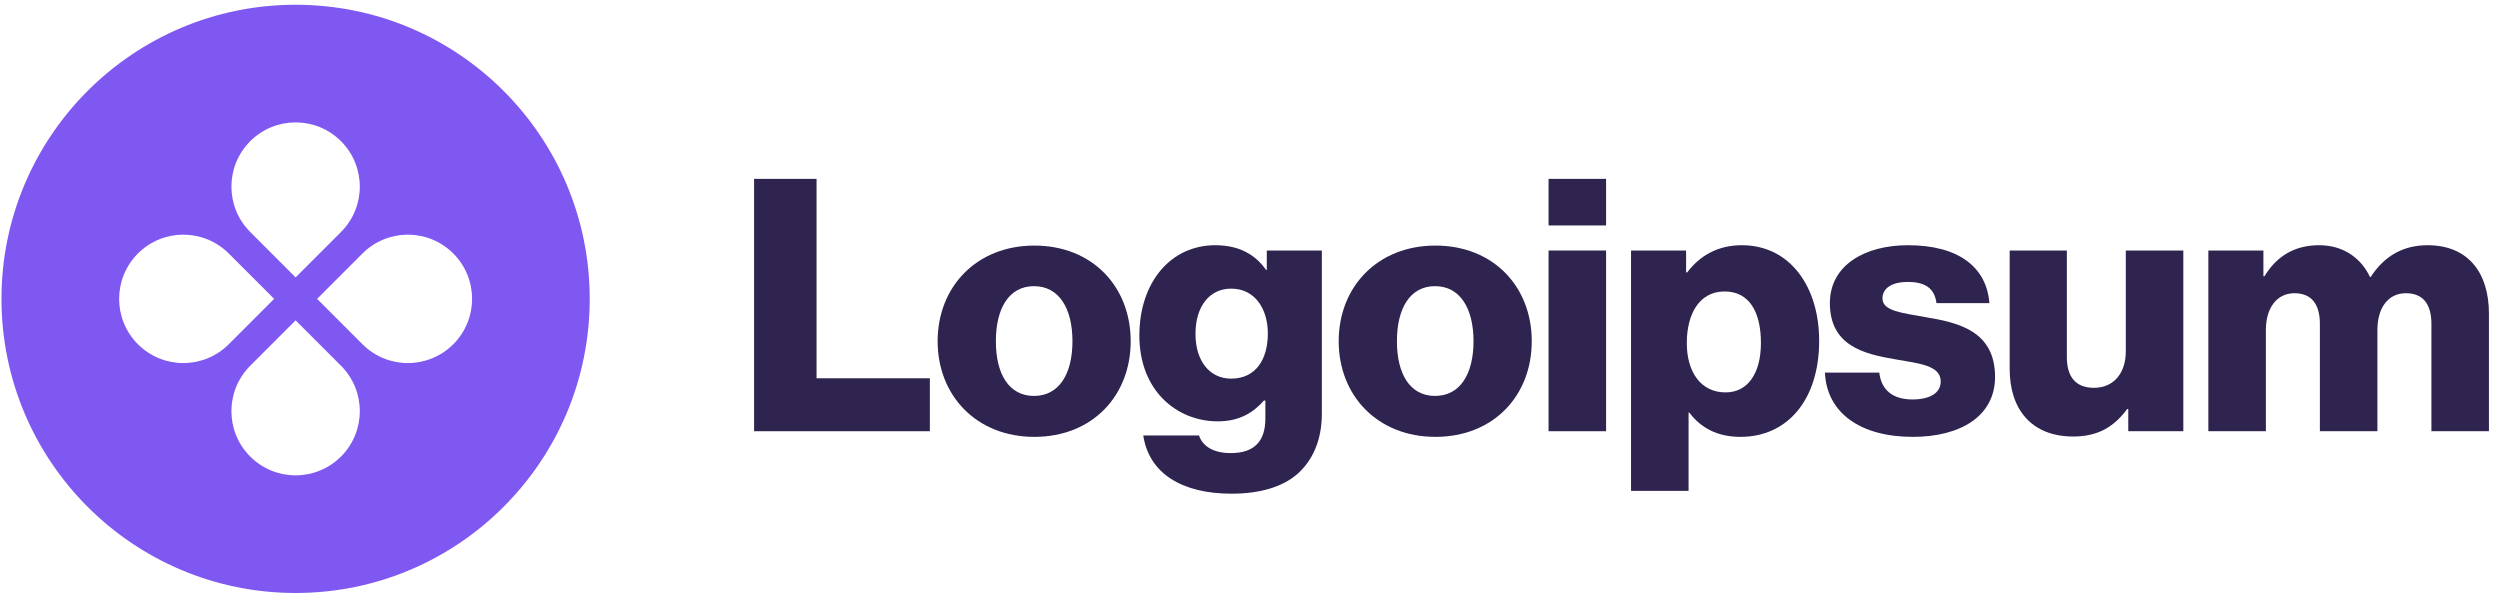
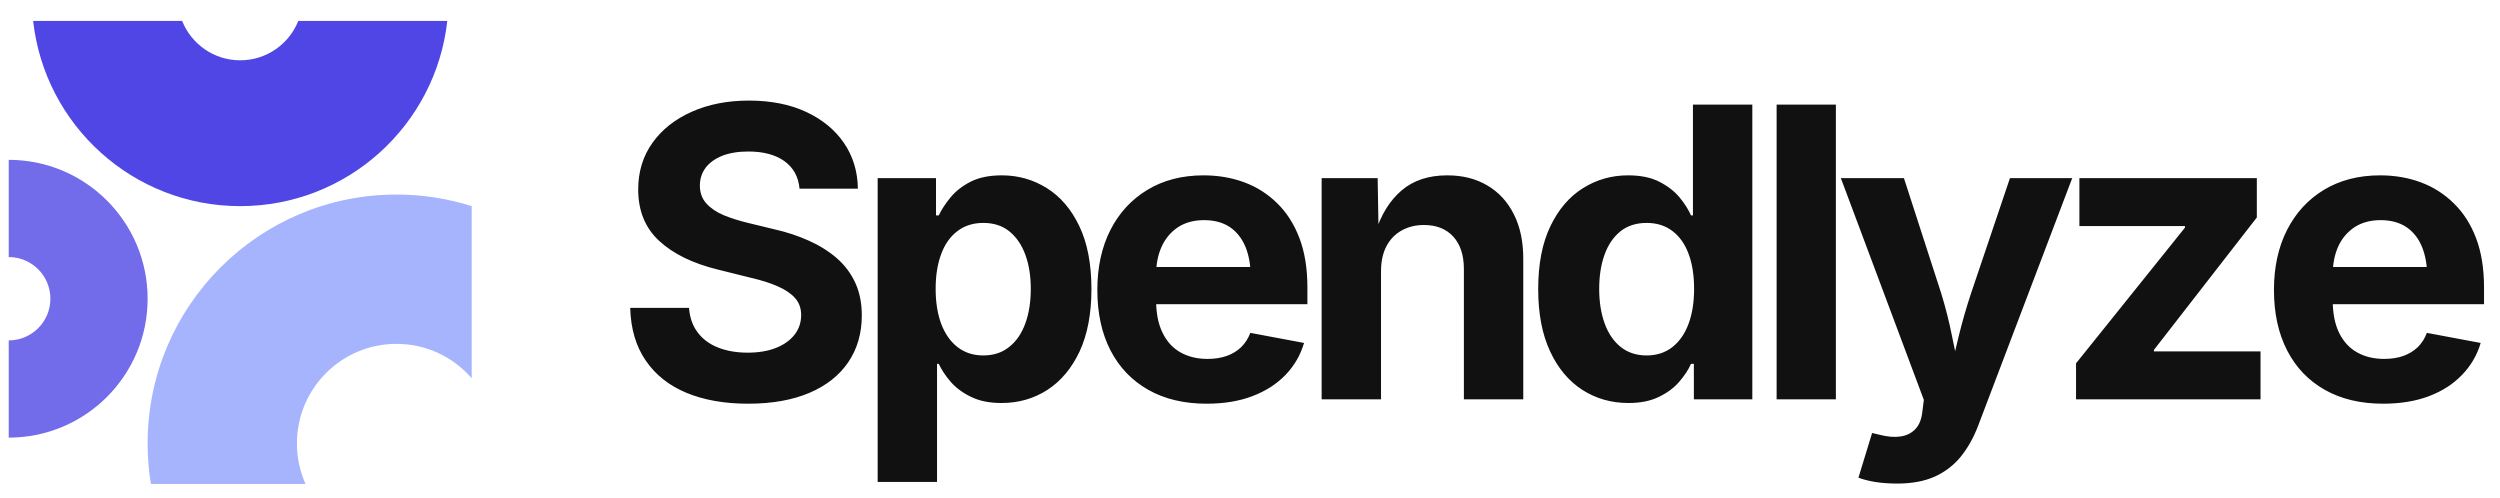
- <svg xmlns="http://www.w3.org/2000/svg" id="logo-52" width="170" height="41" viewBox="0 0 170 41" fill="none">
-   <path d="M51.278 29.323H63.23V25.723H55.526V12.163H51.278V29.323Z" class="cneutral" fill="#2F234F" />
-   <path d="M70.311 26.923C68.607 26.923 67.719 25.435 67.719 23.203C67.719 20.971 68.607 19.459 70.311 19.459C72.015 19.459 72.927 20.971 72.927 23.203C72.927 25.435 72.015 26.923 70.311 26.923ZM70.335 29.707C74.295 29.707 76.887 26.899 76.887 23.203C76.887 19.507 74.295 16.699 70.335 16.699C66.399 16.699 63.759 19.507 63.759 23.203C63.759 26.899 66.399 29.707 70.335 29.707Z" class="cneutral" fill="#2F234F" />
-   <path d="M83.741 33.571C85.565 33.571 87.173 33.163 88.253 32.203C89.237 31.315 89.885 29.971 89.885 28.123V17.035H86.141V18.355H86.093C85.373 17.323 84.269 16.675 82.637 16.675C79.589 16.675 77.477 19.219 77.477 22.819C77.477 26.587 80.045 28.651 82.805 28.651C84.293 28.651 85.229 28.051 85.949 27.235H86.045V28.459C86.045 29.947 85.349 30.811 83.693 30.811C82.397 30.811 81.749 30.259 81.533 29.611H77.741C78.125 32.179 80.357 33.571 83.741 33.571ZM83.717 25.747C82.253 25.747 81.293 24.547 81.293 22.699C81.293 20.827 82.253 19.627 83.717 19.627C85.349 19.627 86.213 21.019 86.213 22.675C86.213 24.403 85.421 25.747 83.717 25.747Z" class="cneutral" fill="#2F234F" />
-   <path d="M97.583 26.923C95.879 26.923 94.991 25.435 94.991 23.203C94.991 20.971 95.879 19.459 97.583 19.459C99.287 19.459 100.199 20.971 100.199 23.203C100.199 25.435 99.287 26.923 97.583 26.923ZM97.607 29.707C101.567 29.707 104.159 26.899 104.159 23.203C104.159 19.507 101.567 16.699 97.607 16.699C93.671 16.699 91.031 19.507 91.031 23.203C91.031 26.899 93.671 29.707 97.607 29.707Z" class="cneutral" fill="#2F234F" />
-   <path d="M105.302 29.323H109.214V17.035H105.302V29.323ZM105.302 15.331H109.214V12.163H105.302V15.331Z" class="cneutral" fill="#2F234F" />
-   <path d="M110.911 33.379H114.823V28.051H114.871C115.639 29.083 116.767 29.707 118.351 29.707C121.567 29.707 123.703 27.163 123.703 23.179C123.703 19.483 121.711 16.675 118.447 16.675C116.767 16.675 115.567 17.419 114.727 18.523H114.655V17.035H110.911V33.379ZM117.343 26.683C115.663 26.683 114.703 25.315 114.703 23.323C114.703 21.331 115.567 19.819 117.271 19.819C118.951 19.819 119.743 21.211 119.743 23.323C119.743 25.411 118.831 26.683 117.343 26.683Z" class="cneutral" fill="#2F234F" />
-   <path d="M130.072 29.707C133.288 29.707 135.664 28.315 135.664 25.627C135.664 22.483 133.12 21.931 130.96 21.571C129.4 21.283 128.008 21.163 128.008 20.299C128.008 19.531 128.752 19.171 129.712 19.171C130.792 19.171 131.536 19.507 131.68 20.611H135.28C135.088 18.187 133.216 16.675 129.736 16.675C126.832 16.675 124.432 18.019 124.432 20.611C124.432 23.491 126.712 24.067 128.848 24.427C130.48 24.715 131.968 24.835 131.968 25.939C131.968 26.731 131.224 27.163 130.048 27.163C128.752 27.163 127.936 26.563 127.792 25.339H124.096C124.216 28.051 126.472 29.707 130.072 29.707Z" class="cneutral" fill="#2F234F" />
-   <path d="M140.978 29.683C142.682 29.683 143.762 29.011 144.65 27.811H144.722V29.323H148.466V17.035H144.554V23.899C144.554 25.363 143.738 26.371 142.394 26.371C141.146 26.371 140.546 25.627 140.546 24.283V17.035H136.658V25.099C136.658 27.835 138.146 29.683 140.978 29.683Z" class="cneutral" fill="#2F234F" />
-   <path d="M150.168 29.323H154.08V22.435C154.08 20.971 154.8 19.939 156.024 19.939C157.2 19.939 157.752 20.707 157.752 22.027V29.323H161.664V22.435C161.664 20.971 162.36 19.939 163.608 19.939C164.784 19.939 165.336 20.707 165.336 22.027V29.323H169.248V21.331C169.248 18.571 167.856 16.675 165.072 16.675C163.488 16.675 162.168 17.347 161.208 18.835H161.16C160.536 17.515 159.312 16.675 157.704 16.675C155.928 16.675 154.752 17.515 153.984 18.787H153.912V17.035H150.168V29.323Z" class="cneutral" fill="#2F234F" />
-   <path fill-rule="evenodd" clip-rule="evenodd" d="M20.101 40.323C31.147 40.323 40.101 31.369 40.101 20.323C40.101 9.278 31.147 0.323 20.101 0.323C9.056 0.323 0.101 9.278 0.101 20.323C0.101 31.369 9.056 40.323 20.101 40.323ZM23.188 15.776C24.893 14.071 24.893 11.307 23.188 9.602C21.483 7.897 18.719 7.897 17.015 9.602C15.31 11.307 15.31 14.071 17.015 15.776L20.101 18.863L23.188 15.776ZM24.649 23.41C26.354 25.115 29.118 25.115 30.823 23.41C32.528 21.705 32.528 18.941 30.823 17.236C29.118 15.531 26.354 15.531 24.649 17.236L21.562 20.323L24.649 23.41ZM23.188 31.045C24.893 29.34 24.893 26.576 23.188 24.871L20.101 21.784L17.015 24.871C15.31 26.576 15.31 29.34 17.015 31.045C18.719 32.749 21.483 32.749 23.188 31.045ZM9.38 23.41C7.675 21.705 7.675 18.941 9.38 17.236C11.085 15.531 13.849 15.531 15.554 17.236L18.641 20.323L15.554 23.41C13.849 25.115 11.085 25.115 9.38 23.41Z" class="ccustom" fill="#7F57F1" />
+ <svg xmlns="http://www.w3.org/2000/svg" data-logo="logo" viewBox="0 0 216 43">
+   <g id="logogram" transform="translate(0, 1) rotate(0)">
+     <path d="M0.754 36.81C7.382 36.81 12.754 31.437 12.754 24.81C12.754 18.183 7.382 12.81 0.754 12.81V21.21C2.743 21.21 4.354 22.822 4.354 24.81C4.354 26.798 2.743 28.41 0.754 28.41V36.81Z" fill="#726BEA" />
+     <path d="M40.754 16.81C38.704 16.16 36.52 15.81 34.254 15.81C22.38 15.81 12.754 25.436 12.754 37.31C12.754 38.502 12.851 39.671 13.038 40.81H26.396C25.92 39.741 25.654 38.556 25.654 37.31C25.654 32.56 29.505 28.71 34.254 28.71C36.85 28.71 39.178 29.86 40.754 31.679V16.81Z" fill="#A5B4FC" />
+     <path d="M2.864 0.81C3.859 9.81 11.489 16.81 20.754 16.81C30.019 16.81 37.65 9.81 38.645 0.81H25.772C24.977 2.802 23.03 4.21 20.754 4.21C18.479 4.21 16.532 2.802 15.737 0.81H2.864Z" fill="#4F46E5" />
+   </g>
+   <g id="logotype" transform="translate(47, 1.5)">
+     <path fill="#111111" d="M17.64 33.38L17.64 33.38Q14.58 33.38 12.31 32.44Q10.05 31.50 8.79 29.65Q7.52 27.80 7.45 25.10L7.45 25.10L12.53 25.10Q12.63 26.39 13.30 27.25Q13.96 28.11 15.07 28.54Q16.19 28.97 17.59 28.97L17.59 28.97Q18.99 28.97 20.02 28.57Q21.06 28.16 21.64 27.43Q22.22 26.69 22.22 25.72L22.22 25.72Q22.22 24.85 21.70 24.26Q21.18 23.67 20.20 23.24Q19.23 22.81 17.83 22.49L17.83 22.49L15.02 21.79Q11.79 21.00 9.96 19.32Q8.14 17.64 8.14 14.87L8.14 14.87Q8.14 12.56 9.38 10.83Q10.61 9.11 12.78 8.15Q14.94 7.19 17.71 7.19L17.71 7.19Q20.53 7.19 22.63 8.16Q24.73 9.13 25.91 10.84Q27.09 12.56 27.12 14.80L27.12 14.80L22.08 14.80Q21.94 13.26 20.77 12.42Q19.60 11.59 17.66 11.59L17.66 11.59Q16.34 11.59 15.40 11.96Q14.46 12.34 13.96 13.00Q13.47 13.67 13.47 14.53L13.47 14.53Q13.47 15.47 14.04 16.09Q14.61 16.71 15.54 17.10Q16.48 17.48 17.55 17.74L17.55 17.74L19.86 18.30Q21.47 18.66 22.85 19.28Q24.23 19.89 25.28 20.79Q26.32 21.69 26.89 22.92Q27.46 24.15 27.46 25.75L27.46 25.75Q27.46 28.06 26.30 29.78Q25.14 31.50 22.94 32.44Q20.73 33.38 17.64 33.38ZM33.96 40.14L28.83 40.14L28.83 13.89L33.87 13.89L33.87 17.11L34.11 17.11Q34.47 16.35 35.13 15.55Q35.79 14.75 36.86 14.20Q37.94 13.65 39.56 13.65L39.56 13.65Q41.68 13.65 43.44 14.75Q45.20 15.84 46.25 18.03Q47.30 20.22 47.30 23.48L47.30 23.48Q47.30 26.66 46.28 28.86Q45.25 31.05 43.49 32.19Q41.73 33.32 39.53 33.32L39.53 33.32Q37.97 33.32 36.90 32.79Q35.82 32.27 35.14 31.49Q34.47 30.71 34.11 29.94L34.11 29.94L33.96 29.94L33.96 40.14ZM37.96 29.21L37.96 29.21Q39.29 29.21 40.20 28.47Q41.12 27.74 41.59 26.44Q42.06 25.14 42.06 23.46L42.06 23.46Q42.06 21.79 41.59 20.51Q41.12 19.23 40.21 18.49Q39.31 17.76 37.96 17.76L37.96 17.76Q36.64 17.76 35.72 18.47Q34.79 19.17 34.32 20.45Q33.84 21.72 33.84 23.46L33.84 23.46Q33.84 25.19 34.32 26.48Q34.81 27.77 35.73 28.49Q36.66 29.21 37.96 29.21ZM57.25 33.38L57.25 33.38Q54.33 33.38 52.21 32.18Q50.09 30.98 48.95 28.78Q47.81 26.57 47.81 23.55L47.81 23.55Q47.81 20.59 48.94 18.37Q50.07 16.15 52.14 14.90Q54.21 13.65 56.99 13.65L56.99 13.65Q58.87 13.65 60.50 14.25Q62.12 14.85 63.35 16.06Q64.58 17.26 65.27 19.07Q65.96 20.88 65.96 23.34L65.96 23.34L65.96 24.78L49.92 24.78L49.92 21.57L63.45 21.57L61.06 22.42Q61.06 20.93 60.61 19.83Q60.15 18.73 59.26 18.12Q58.36 17.52 57.03 17.52L57.03 17.52Q55.71 17.52 54.78 18.13Q53.85 18.75 53.37 19.80Q52.89 20.85 52.89 22.20L52.89 22.20L52.89 24.47Q52.89 26.13 53.45 27.26Q54.00 28.39 55.00 28.95Q56.00 29.51 57.33 29.51L57.33 29.51Q58.24 29.51 58.97 29.26Q59.71 29.00 60.23 28.50Q60.75 27.99 61.03 27.26L61.03 27.26L65.67 28.13Q65.21 29.70 64.07 30.89Q62.92 32.08 61.20 32.73Q59.49 33.38 57.25 33.38ZM72.32 21.94L72.32 21.94L72.32 33L67.19 33L67.19 13.89L72.03 13.89L72.11 18.66L71.81 18.66Q72.56 16.27 74.09 14.96Q75.62 13.65 78.04 13.65L78.04 13.65Q80.03 13.65 81.50 14.52Q82.97 15.38 83.79 17.00Q84.61 18.61 84.61 20.85L84.61 20.85L84.61 33L79.48 33L79.48 21.74Q79.48 19.96 78.57 18.95Q77.65 17.94 76.03 17.94L76.03 17.94Q74.95 17.94 74.11 18.41Q73.26 18.88 72.79 19.77Q72.32 20.66 72.32 21.94ZM93.70 33.32L93.70 33.32Q91.49 33.32 89.72 32.19Q87.95 31.05 86.93 28.86Q85.90 26.66 85.90 23.48L85.90 23.48Q85.90 20.22 86.96 18.03Q88.02 15.84 89.78 14.75Q91.54 13.65 93.66 13.65L93.66 13.65Q95.29 13.65 96.36 14.20Q97.44 14.75 98.11 15.55Q98.77 16.35 99.10 17.11L99.10 17.11L99.27 17.11L99.27 7.54L104.40 7.54L104.40 33L99.35 33L99.35 29.94L99.10 29.94Q98.76 30.71 98.08 31.49Q97.41 32.27 96.33 32.79Q95.25 33.32 93.70 33.32ZM95.27 29.21L95.27 29.21Q96.57 29.21 97.49 28.49Q98.41 27.77 98.89 26.48Q99.37 25.19 99.37 23.46L99.37 23.46Q99.37 21.72 98.90 20.45Q98.43 19.17 97.51 18.47Q96.59 17.76 95.27 17.76L95.27 17.76Q93.92 17.76 93.00 18.49Q92.09 19.23 91.63 20.51Q91.17 21.79 91.17 23.46L91.17 23.46Q91.17 25.14 91.64 26.44Q92.11 27.74 93.02 28.47Q93.94 29.21 95.27 29.21ZM106.50 7.54L111.62 7.54L111.62 33L106.50 33L106.50 7.54ZM113.57 39.77L113.57 39.77L114.75 35.91L115.38 36.06Q116.41 36.33 117.21 36.21Q118.01 36.09 118.50 35.56Q118.99 35.03 119.09 34.08L119.09 34.08L119.22 33.05L112.05 13.89L117.50 13.89L120.71 23.81Q121.29 25.69 121.66 27.57Q122.03 29.45 122.51 31.50L122.51 31.50L121.31 31.50Q121.77 29.45 122.23 27.56Q122.69 25.67 123.31 23.81L123.31 23.81L126.66 13.89L132.04 13.89L123.92 35.26Q123.34 36.79 122.44 37.92Q121.53 39.05 120.18 39.67Q118.83 40.28 116.92 40.28L116.92 40.28Q115.89 40.28 115.00 40.14Q114.12 39.99 113.57 39.77ZM148.31 33L132.37 33L132.37 29.89L141.78 18.17L141.78 18.03L132.66 18.03L132.66 13.89L147.99 13.89L147.99 17.29L139.10 28.73L139.10 28.86L148.31 28.86L148.31 33ZM158.90 33.38L158.90 33.38Q155.98 33.38 153.86 32.18Q151.74 30.98 150.61 28.78Q149.47 26.57 149.47 23.55L149.47 23.55Q149.47 20.59 150.60 18.37Q151.73 16.15 153.79 14.90Q155.86 13.65 158.65 13.65L158.65 13.65Q160.53 13.65 162.15 14.25Q163.77 14.85 165.00 16.06Q166.24 17.26 166.93 19.07Q167.62 20.88 167.62 23.34L167.62 23.34L167.62 24.78L151.57 24.78L151.57 21.57L165.11 21.57L162.71 22.42Q162.71 20.93 162.26 19.83Q161.81 18.73 160.91 18.12Q160.01 17.52 158.68 17.52L158.68 17.52Q157.37 17.52 156.43 18.13Q155.50 18.75 155.02 19.80Q154.55 20.85 154.55 22.20L154.55 22.20L154.55 24.47Q154.55 26.13 155.10 27.26Q155.66 28.39 156.66 28.95Q157.66 29.51 158.99 29.51L158.99 29.51Q159.89 29.51 160.63 29.26Q161.36 29.00 161.89 28.50Q162.41 27.99 162.68 27.26L162.68 27.26L167.33 28.13Q166.87 29.70 165.72 30.89Q164.58 32.08 162.86 32.73Q161.14 33.38 158.90 33.38Z" />
+   </g>
</svg>
